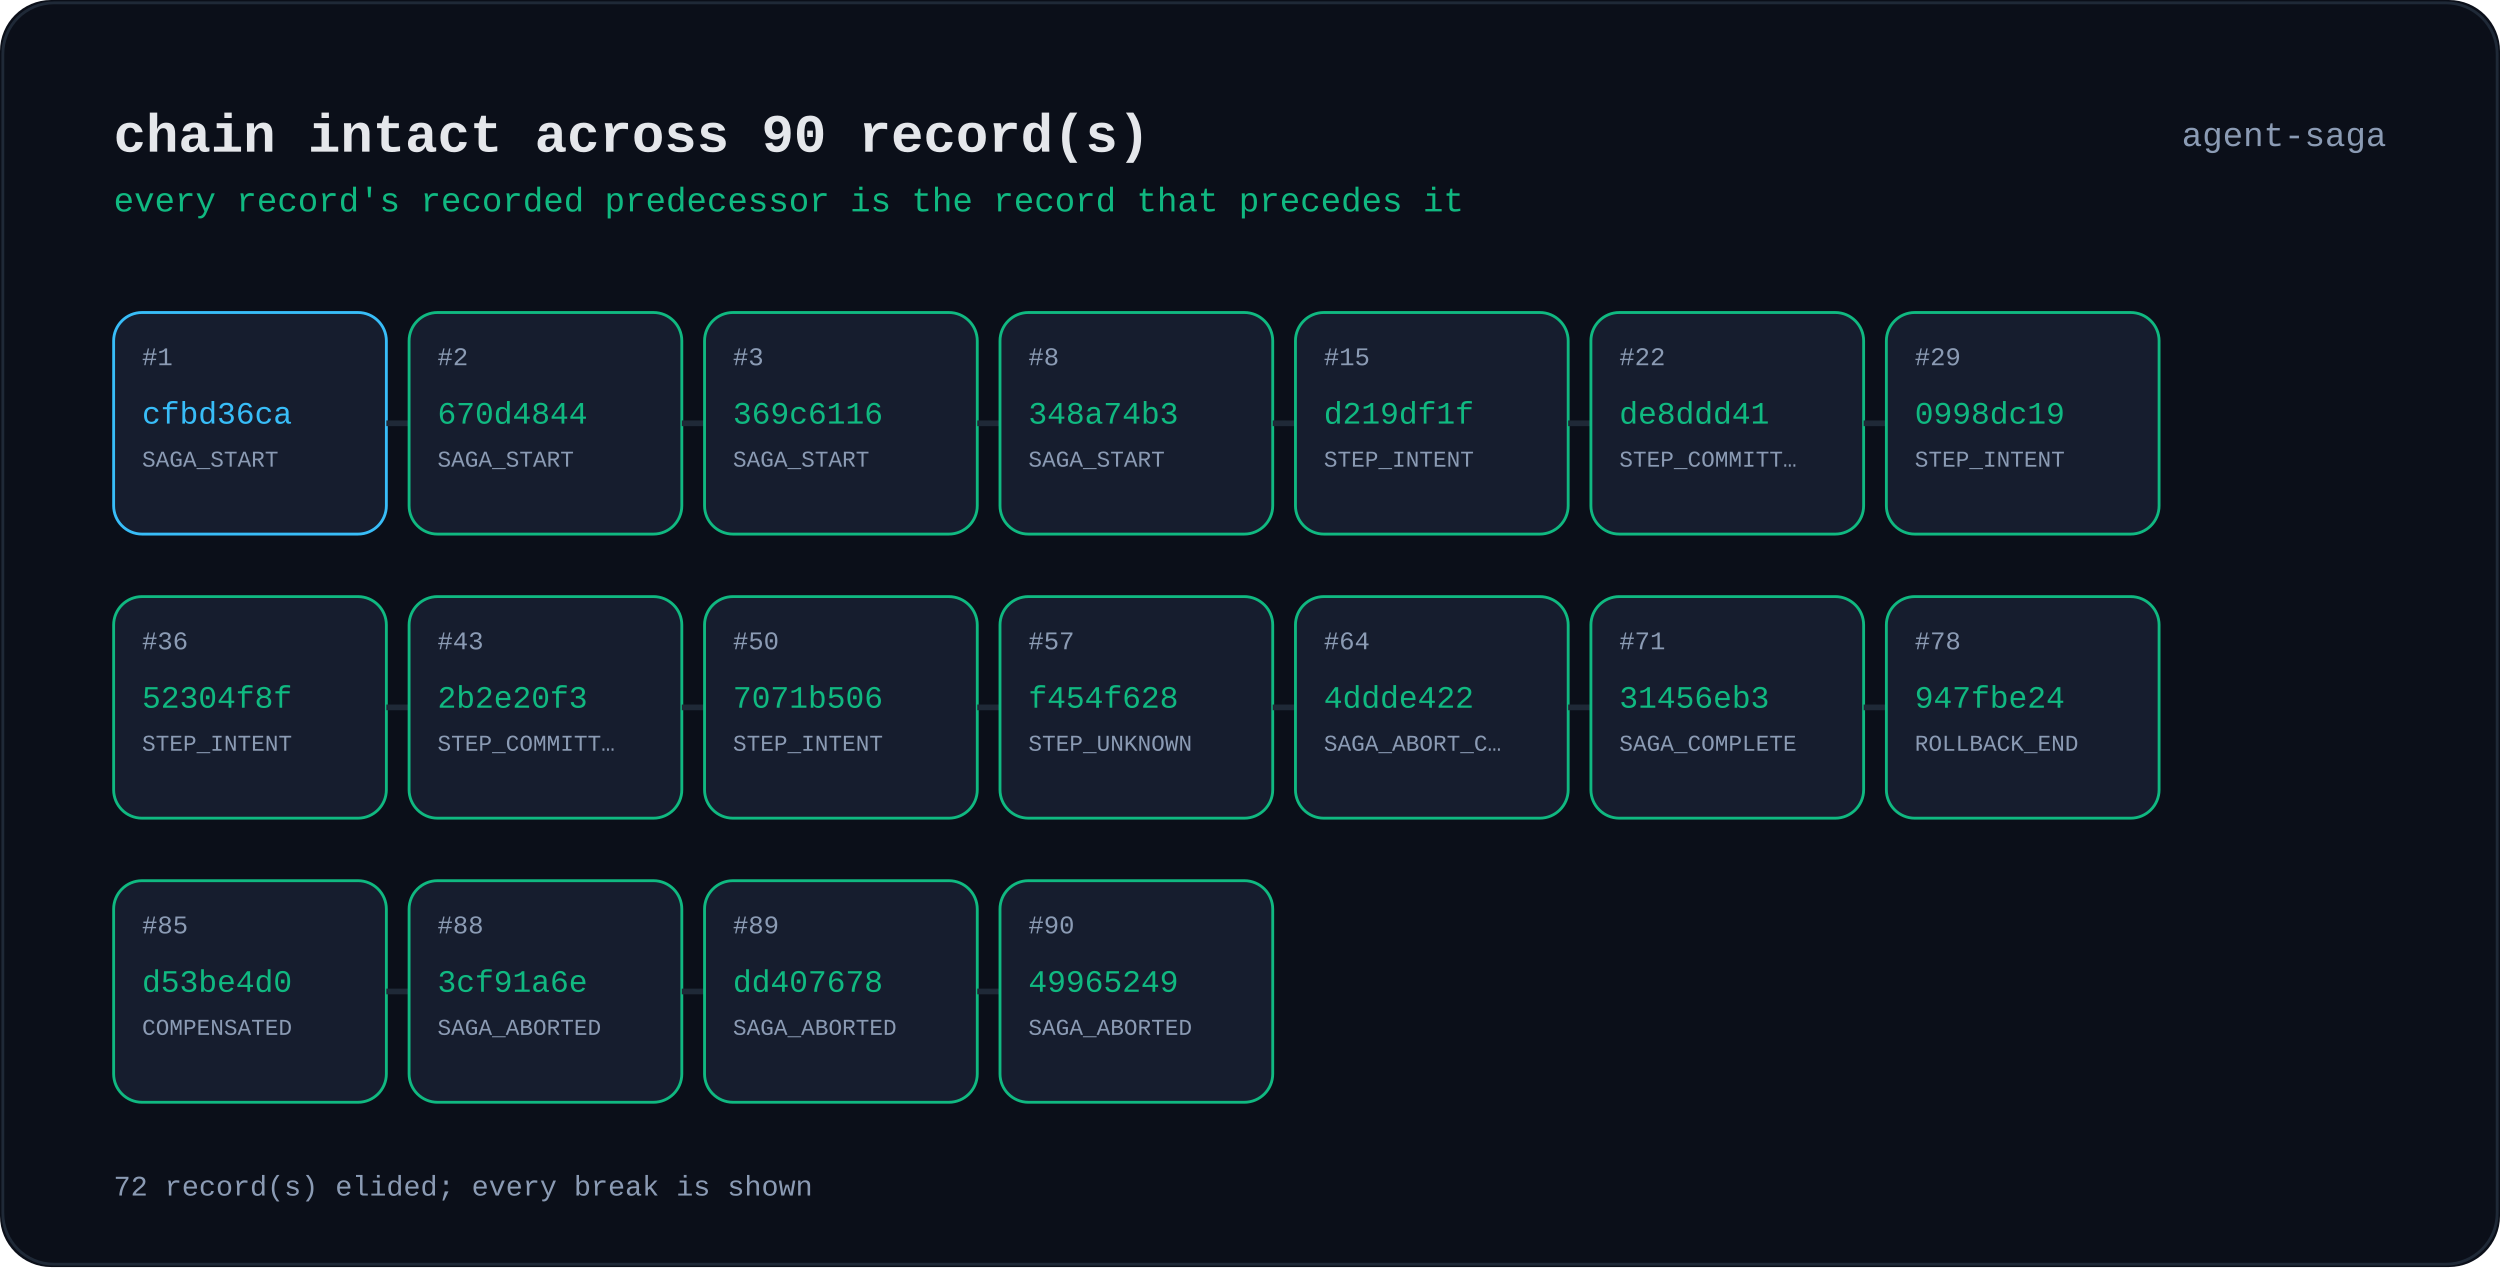
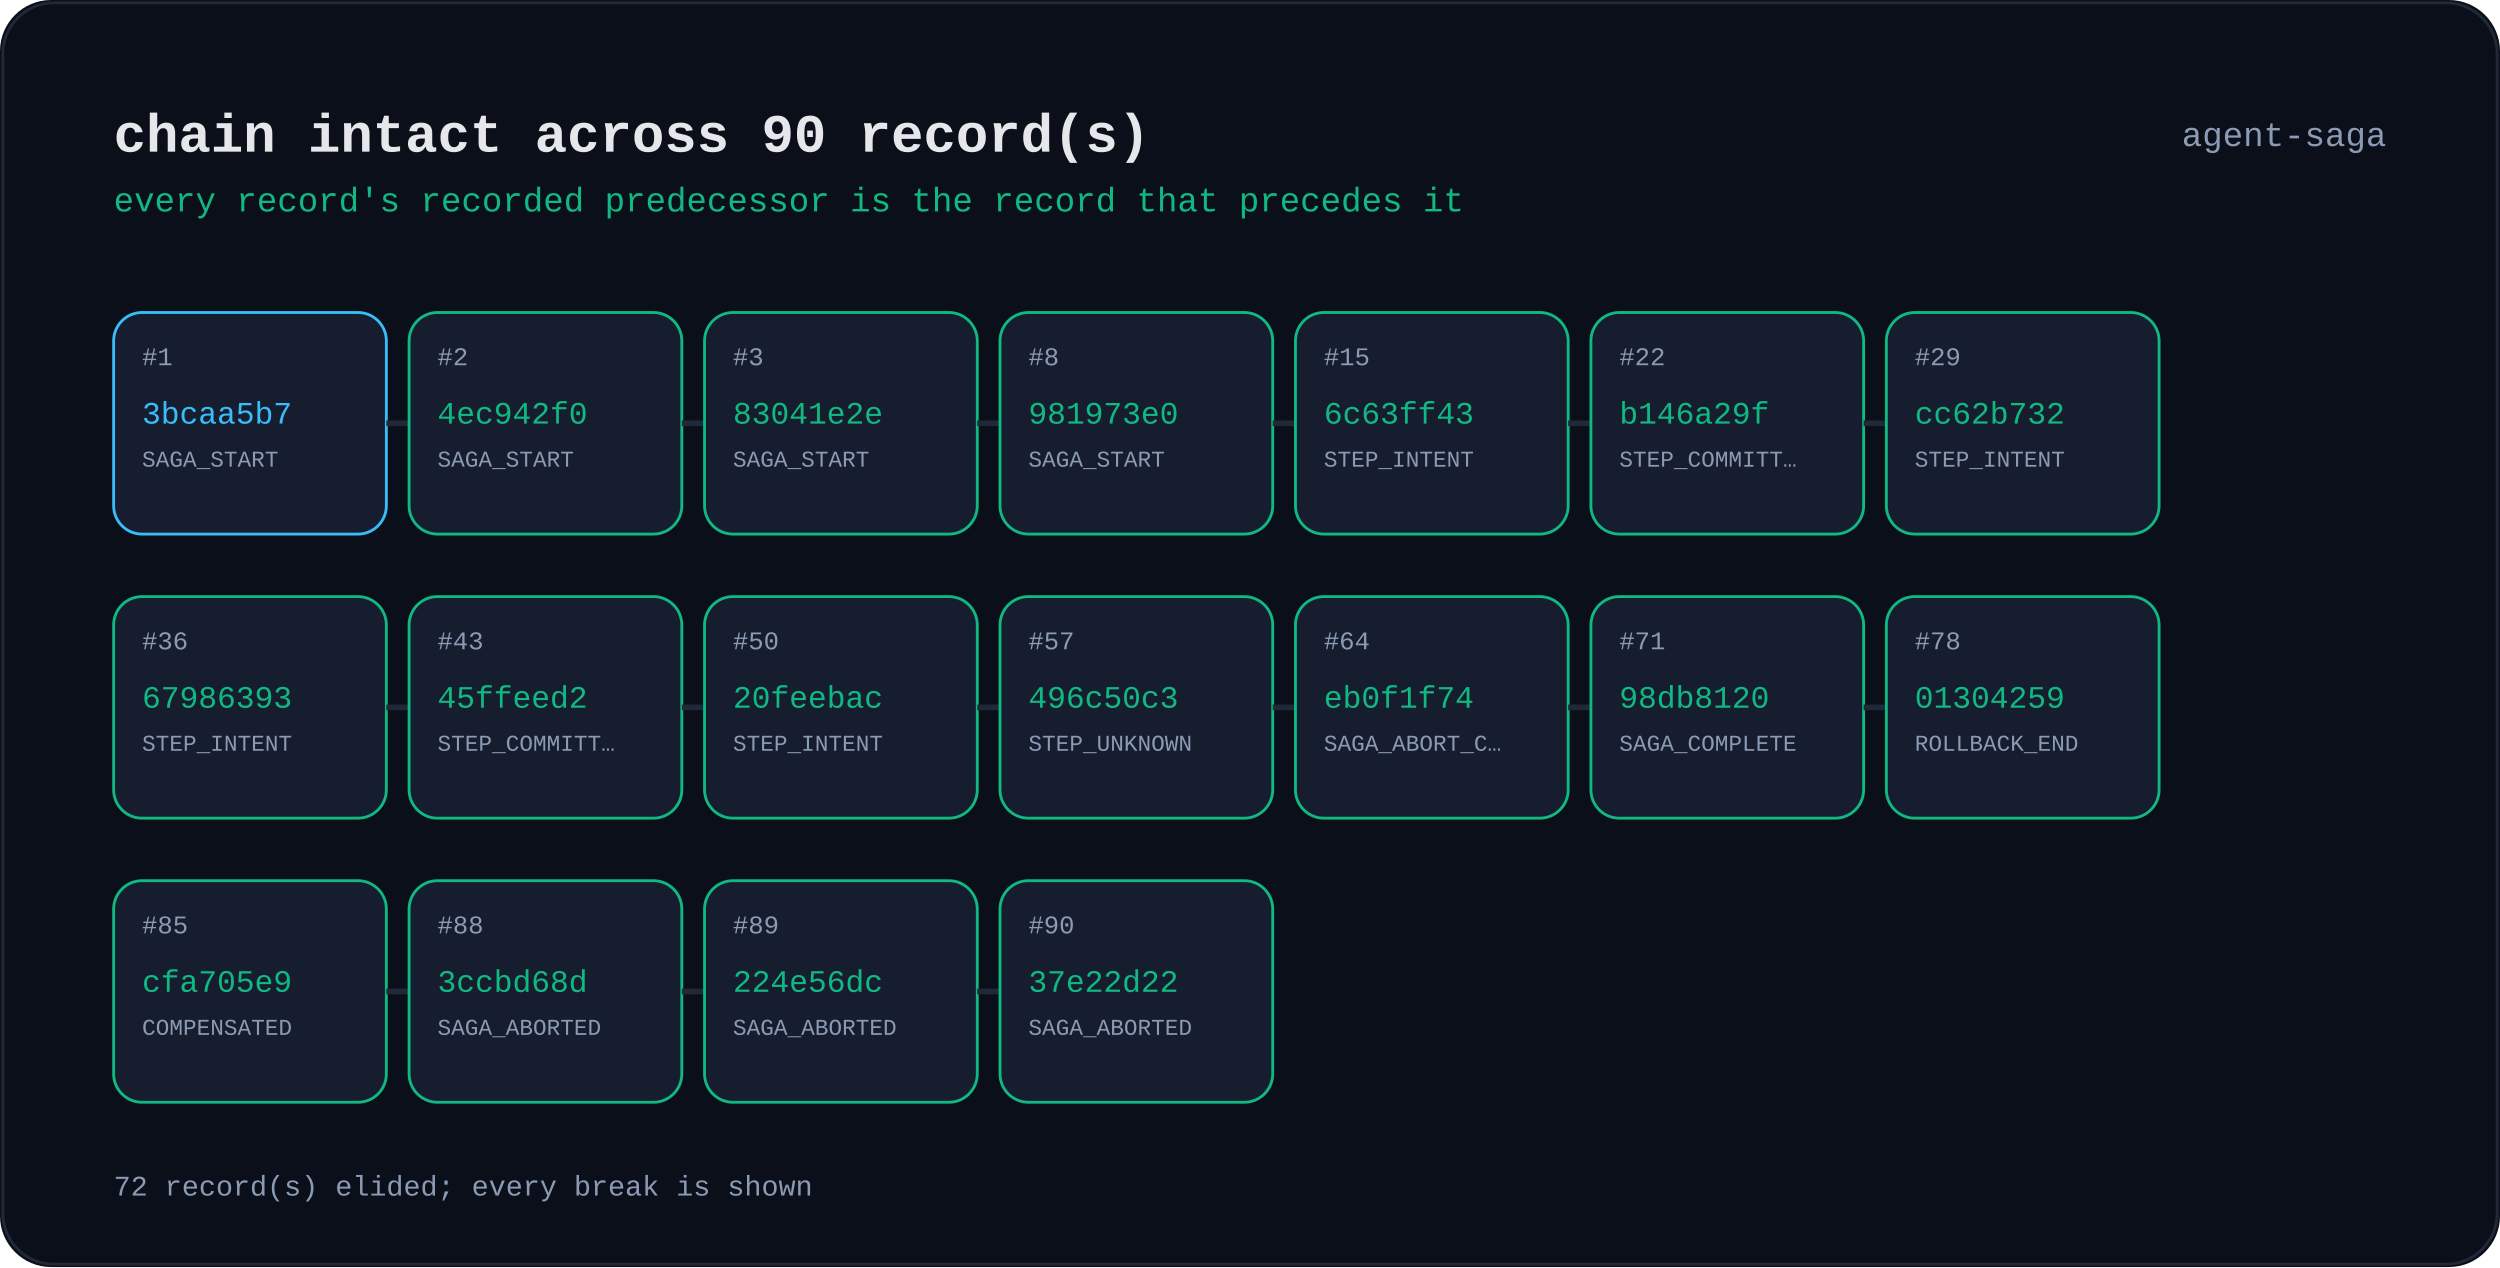
<svg xmlns="http://www.w3.org/2000/svg" viewBox="0 0 880 446" width="880" height="446" role="img" aria-label="chain intact across 90 record(s). every record's recorded predecessor is the ...">
  <style>
text{font-family:ui-monospace, SFMono-Regular, 'SF Mono', Menlo, Consolas, 'Liberation Mono', monospace;dominant-baseline:middle}
.t{fill:#e5e7eb}.m{fill:#8b9bb4}
.a0{animation:a0 4.79s linear infinite;}@keyframes a0{0%,3.13%{opacity:0}11.9%,100%{opacity:1}}
.a1{animation:a1 4.79s linear infinite;}@keyframes a1{0%,11.48%{opacity:0;transform:translateY(7px)}19.83%,100%{opacity:1;transform:translateY(0)}}
.a2{animation:a2 4.79s linear infinite;}@keyframes a2{0%,13.15%{opacity:0;transform:translateY(7px)}21.5%,100%{opacity:1;transform:translateY(0)}}
.a3{animation:a3 4.79s linear infinite;}@keyframes a3{0%,14.82%{opacity:0;transform:translateY(7px)}23.17%,100%{opacity:1;transform:translateY(0)}}
.a4{animation:a4 4.79s linear infinite;}@keyframes a4{0%,16.49%{opacity:0;transform:translateY(7px)}24.84%,100%{opacity:1;transform:translateY(0)}}
.a5{animation:a5 4.79s linear infinite;}@keyframes a5{0%,18.16%{opacity:0;transform:translateY(7px)}26.51%,100%{opacity:1;transform:translateY(0)}}
.a6{animation:a6 4.79s linear infinite;}@keyframes a6{0%,19.83%{opacity:0;transform:translateY(7px)}28.18%,100%{opacity:1;transform:translateY(0)}}
.a7{animation:a7 4.79s linear infinite;}@keyframes a7{0%,21.5%{opacity:0;transform:translateY(7px)}29.85%,100%{opacity:1;transform:translateY(0)}}
.a8{animation:a8 4.79s linear infinite;}@keyframes a8{0%,23.17%{opacity:0;transform:translateY(7px)}31.52%,100%{opacity:1;transform:translateY(0)}}
.a9{animation:a9 4.79s linear infinite;}@keyframes a9{0%,24.84%{opacity:0;transform:translateY(7px)}33.19%,100%{opacity:1;transform:translateY(0)}}
.a10{animation:a10 4.79s linear infinite;}@keyframes a10{0%,26.51%{opacity:0;transform:translateY(7px)}34.86%,100%{opacity:1;transform:translateY(0)}}
.a11{animation:a11 4.79s linear infinite;}@keyframes a11{0%,28.18%{opacity:0;transform:translateY(7px)}36.53%,100%{opacity:1;transform:translateY(0)}}
.a12{animation:a12 4.79s linear infinite;}@keyframes a12{0%,29.85%{opacity:0;transform:translateY(7px)}38.2%,100%{opacity:1;transform:translateY(0)}}
.a13{animation:a13 4.79s linear infinite;}@keyframes a13{0%,31.52%{opacity:0;transform:translateY(7px)}39.87%,100%{opacity:1;transform:translateY(0)}}
.a14{animation:a14 4.79s linear infinite;}@keyframes a14{0%,33.19%{opacity:0;transform:translateY(7px)}41.54%,100%{opacity:1;transform:translateY(0)}}
.a15{animation:a15 4.79s linear infinite;}@keyframes a15{0%,34.86%{opacity:0;transform:translateY(7px)}43.22%,100%{opacity:1;transform:translateY(0)}}
.a16{animation:a16 4.79s linear infinite;}@keyframes a16{0%,36.53%{opacity:0;transform:translateY(7px)}44.89%,100%{opacity:1;transform:translateY(0)}}
.a17{animation:a17 4.79s linear infinite;}@keyframes a17{0%,38.2%{opacity:0;transform:translateY(7px)}46.56%,100%{opacity:1;transform:translateY(0)}}
.a18{animation:a18 4.79s linear infinite;}@keyframes a18{0%,39.87%{opacity:0;transform:translateY(7px)}48.23%,100%{opacity:1;transform:translateY(0)}}
@media (prefers-reduced-motion: reduce){*{animation:none !important;opacity:1 !important;transform:none !important}}
</style>
  <rect width="880" height="446" rx="18" fill="#0b0f19" />
  <rect x="1" y="1" width="878" height="444" rx="18" fill="none" stroke="#1f2937" />
  <g class="a0">
    <text class="t" x="40" y="48" font-size="19" font-weight="700">chain intact across 90 record(s)</text>
    <text x="40" y="71" font-size="12" fill="#10b981">every record's recorded predecessor is the record that precedes it</text>
    <text class="m" x="840" y="48" font-size="12" text-anchor="end">agent-saga</text>
  </g>
  <g class="a1">
    <rect x="40" y="110" width="96" height="78" rx="10" fill="#161d2e" stroke="#38bdf8" stroke-width="1" />
    <text class="m" x="50" y="126" font-size="9">#1</text>
-     <text x="50" y="146" font-size="11" fill="#38bdf8">cfbd36ca</text>
+     <text x="50" y="146" font-size="11" fill="#38bdf8">3bcaa5b7</text>
    <text class="m" x="50" y="162" font-size="8">SAGA_START</text>
  </g>
  <g class="a1">
    <rect x="136" y="148" width="8" height="2" fill="#1f2937" />
  </g>
  <g class="a2">
    <rect x="144" y="110" width="96" height="78" rx="10" fill="#161d2e" stroke="#10b981" stroke-width="1" />
    <text class="m" x="154" y="126" font-size="9">#2</text>
-     <text x="154" y="146" font-size="11" fill="#10b981">670d4844</text>
+     <text x="154" y="146" font-size="11" fill="#10b981">4ec942f0</text>
    <text class="m" x="154" y="162" font-size="8">SAGA_START</text>
  </g>
  <g class="a2">
    <rect x="240" y="148" width="8" height="2" fill="#1f2937" />
  </g>
  <g class="a3">
    <rect x="248" y="110" width="96" height="78" rx="10" fill="#161d2e" stroke="#10b981" stroke-width="1" />
    <text class="m" x="258" y="126" font-size="9">#3</text>
-     <text x="258" y="146" font-size="11" fill="#10b981">369c6116</text>
+     <text x="258" y="146" font-size="11" fill="#10b981">83041e2e</text>
    <text class="m" x="258" y="162" font-size="8">SAGA_START</text>
  </g>
  <g class="a3">
    <rect x="344" y="148" width="8" height="2" fill="#1f2937" />
  </g>
  <g class="a4">
    <rect x="352" y="110" width="96" height="78" rx="10" fill="#161d2e" stroke="#10b981" stroke-width="1" />
    <text class="m" x="362" y="126" font-size="9">#8</text>
-     <text x="362" y="146" font-size="11" fill="#10b981">348a74b3</text>
+     <text x="362" y="146" font-size="11" fill="#10b981">981973e0</text>
    <text class="m" x="362" y="162" font-size="8">SAGA_START</text>
  </g>
  <g class="a4">
    <rect x="448" y="148" width="8" height="2" fill="#1f2937" />
  </g>
  <g class="a5">
    <rect x="456" y="110" width="96" height="78" rx="10" fill="#161d2e" stroke="#10b981" stroke-width="1" />
    <text class="m" x="466" y="126" font-size="9">#15</text>
-     <text x="466" y="146" font-size="11" fill="#10b981">d219df1f</text>
+     <text x="466" y="146" font-size="11" fill="#10b981">6c63ff43</text>
    <text class="m" x="466" y="162" font-size="8">STEP_INTENT</text>
  </g>
  <g class="a5">
    <rect x="552" y="148" width="8" height="2" fill="#1f2937" />
  </g>
  <g class="a6">
    <rect x="560" y="110" width="96" height="78" rx="10" fill="#161d2e" stroke="#10b981" stroke-width="1" />
    <text class="m" x="570" y="126" font-size="9">#22</text>
-     <text x="570" y="146" font-size="11" fill="#10b981">de8ddd41</text>
+     <text x="570" y="146" font-size="11" fill="#10b981">b146a29f</text>
    <text class="m" x="570" y="162" font-size="8">STEP_COMMITT…</text>
  </g>
  <g class="a6">
    <rect x="656" y="148" width="8" height="2" fill="#1f2937" />
  </g>
  <g class="a7">
    <rect x="664" y="110" width="96" height="78" rx="10" fill="#161d2e" stroke="#10b981" stroke-width="1" />
    <text class="m" x="674" y="126" font-size="9">#29</text>
-     <text x="674" y="146" font-size="11" fill="#10b981">0998dc19</text>
+     <text x="674" y="146" font-size="11" fill="#10b981">cc62b732</text>
    <text class="m" x="674" y="162" font-size="8">STEP_INTENT</text>
  </g>
  <g class="a8">
    <rect x="40" y="210" width="96" height="78" rx="10" fill="#161d2e" stroke="#10b981" stroke-width="1" />
    <text class="m" x="50" y="226" font-size="9">#36</text>
-     <text x="50" y="246" font-size="11" fill="#10b981">52304f8f</text>
+     <text x="50" y="246" font-size="11" fill="#10b981">67986393</text>
    <text class="m" x="50" y="262" font-size="8">STEP_INTENT</text>
  </g>
  <g class="a8">
    <rect x="136" y="248" width="8" height="2" fill="#1f2937" />
  </g>
  <g class="a9">
    <rect x="144" y="210" width="96" height="78" rx="10" fill="#161d2e" stroke="#10b981" stroke-width="1" />
    <text class="m" x="154" y="226" font-size="9">#43</text>
-     <text x="154" y="246" font-size="11" fill="#10b981">2b2e20f3</text>
+     <text x="154" y="246" font-size="11" fill="#10b981">45ffeed2</text>
    <text class="m" x="154" y="262" font-size="8">STEP_COMMITT…</text>
  </g>
  <g class="a9">
    <rect x="240" y="248" width="8" height="2" fill="#1f2937" />
  </g>
  <g class="a10">
    <rect x="248" y="210" width="96" height="78" rx="10" fill="#161d2e" stroke="#10b981" stroke-width="1" />
    <text class="m" x="258" y="226" font-size="9">#50</text>
-     <text x="258" y="246" font-size="11" fill="#10b981">7071b506</text>
+     <text x="258" y="246" font-size="11" fill="#10b981">20feebac</text>
    <text class="m" x="258" y="262" font-size="8">STEP_INTENT</text>
  </g>
  <g class="a10">
    <rect x="344" y="248" width="8" height="2" fill="#1f2937" />
  </g>
  <g class="a11">
    <rect x="352" y="210" width="96" height="78" rx="10" fill="#161d2e" stroke="#10b981" stroke-width="1" />
    <text class="m" x="362" y="226" font-size="9">#57</text>
-     <text x="362" y="246" font-size="11" fill="#10b981">f454f628</text>
+     <text x="362" y="246" font-size="11" fill="#10b981">496c50c3</text>
    <text class="m" x="362" y="262" font-size="8">STEP_UNKNOWN</text>
  </g>
  <g class="a11">
    <rect x="448" y="248" width="8" height="2" fill="#1f2937" />
  </g>
  <g class="a12">
    <rect x="456" y="210" width="96" height="78" rx="10" fill="#161d2e" stroke="#10b981" stroke-width="1" />
    <text class="m" x="466" y="226" font-size="9">#64</text>
-     <text x="466" y="246" font-size="11" fill="#10b981">4ddde422</text>
+     <text x="466" y="246" font-size="11" fill="#10b981">eb0f1f74</text>
    <text class="m" x="466" y="262" font-size="8">SAGA_ABORT_C…</text>
  </g>
  <g class="a12">
    <rect x="552" y="248" width="8" height="2" fill="#1f2937" />
  </g>
  <g class="a13">
    <rect x="560" y="210" width="96" height="78" rx="10" fill="#161d2e" stroke="#10b981" stroke-width="1" />
    <text class="m" x="570" y="226" font-size="9">#71</text>
-     <text x="570" y="246" font-size="11" fill="#10b981">31456eb3</text>
+     <text x="570" y="246" font-size="11" fill="#10b981">98db8120</text>
    <text class="m" x="570" y="262" font-size="8">SAGA_COMPLETE</text>
  </g>
  <g class="a13">
    <rect x="656" y="248" width="8" height="2" fill="#1f2937" />
  </g>
  <g class="a14">
    <rect x="664" y="210" width="96" height="78" rx="10" fill="#161d2e" stroke="#10b981" stroke-width="1" />
    <text class="m" x="674" y="226" font-size="9">#78</text>
-     <text x="674" y="246" font-size="11" fill="#10b981">947fbe24</text>
+     <text x="674" y="246" font-size="11" fill="#10b981">01304259</text>
    <text class="m" x="674" y="262" font-size="8">ROLLBACK_END</text>
  </g>
  <g class="a15">
    <rect x="40" y="310" width="96" height="78" rx="10" fill="#161d2e" stroke="#10b981" stroke-width="1" />
    <text class="m" x="50" y="326" font-size="9">#85</text>
-     <text x="50" y="346" font-size="11" fill="#10b981">d53be4d0</text>
+     <text x="50" y="346" font-size="11" fill="#10b981">cfa705e9</text>
    <text class="m" x="50" y="362" font-size="8">COMPENSATED</text>
  </g>
  <g class="a15">
    <rect x="136" y="348" width="8" height="2" fill="#1f2937" />
  </g>
  <g class="a16">
    <rect x="144" y="310" width="96" height="78" rx="10" fill="#161d2e" stroke="#10b981" stroke-width="1" />
    <text class="m" x="154" y="326" font-size="9">#88</text>
-     <text x="154" y="346" font-size="11" fill="#10b981">3cf91a6e</text>
+     <text x="154" y="346" font-size="11" fill="#10b981">3ccbd68d</text>
    <text class="m" x="154" y="362" font-size="8">SAGA_ABORTED</text>
  </g>
  <g class="a16">
    <rect x="240" y="348" width="8" height="2" fill="#1f2937" />
  </g>
  <g class="a17">
    <rect x="248" y="310" width="96" height="78" rx="10" fill="#161d2e" stroke="#10b981" stroke-width="1" />
    <text class="m" x="258" y="326" font-size="9">#89</text>
-     <text x="258" y="346" font-size="11" fill="#10b981">dd407678</text>
+     <text x="258" y="346" font-size="11" fill="#10b981">224e56dc</text>
    <text class="m" x="258" y="362" font-size="8">SAGA_ABORTED</text>
  </g>
  <g class="a17">
    <rect x="344" y="348" width="8" height="2" fill="#1f2937" />
  </g>
  <g class="a18">
    <rect x="352" y="310" width="96" height="78" rx="10" fill="#161d2e" stroke="#10b981" stroke-width="1" />
    <text class="m" x="362" y="326" font-size="9">#90</text>
-     <text x="362" y="346" font-size="11" fill="#10b981">49965249</text>
+     <text x="362" y="346" font-size="11" fill="#10b981">37e22d22</text>
    <text class="m" x="362" y="362" font-size="8">SAGA_ABORTED</text>
  </g>
  <text class="m" x="40" y="418" font-size="10">72 record(s) elided; every break is shown</text>
</svg>
